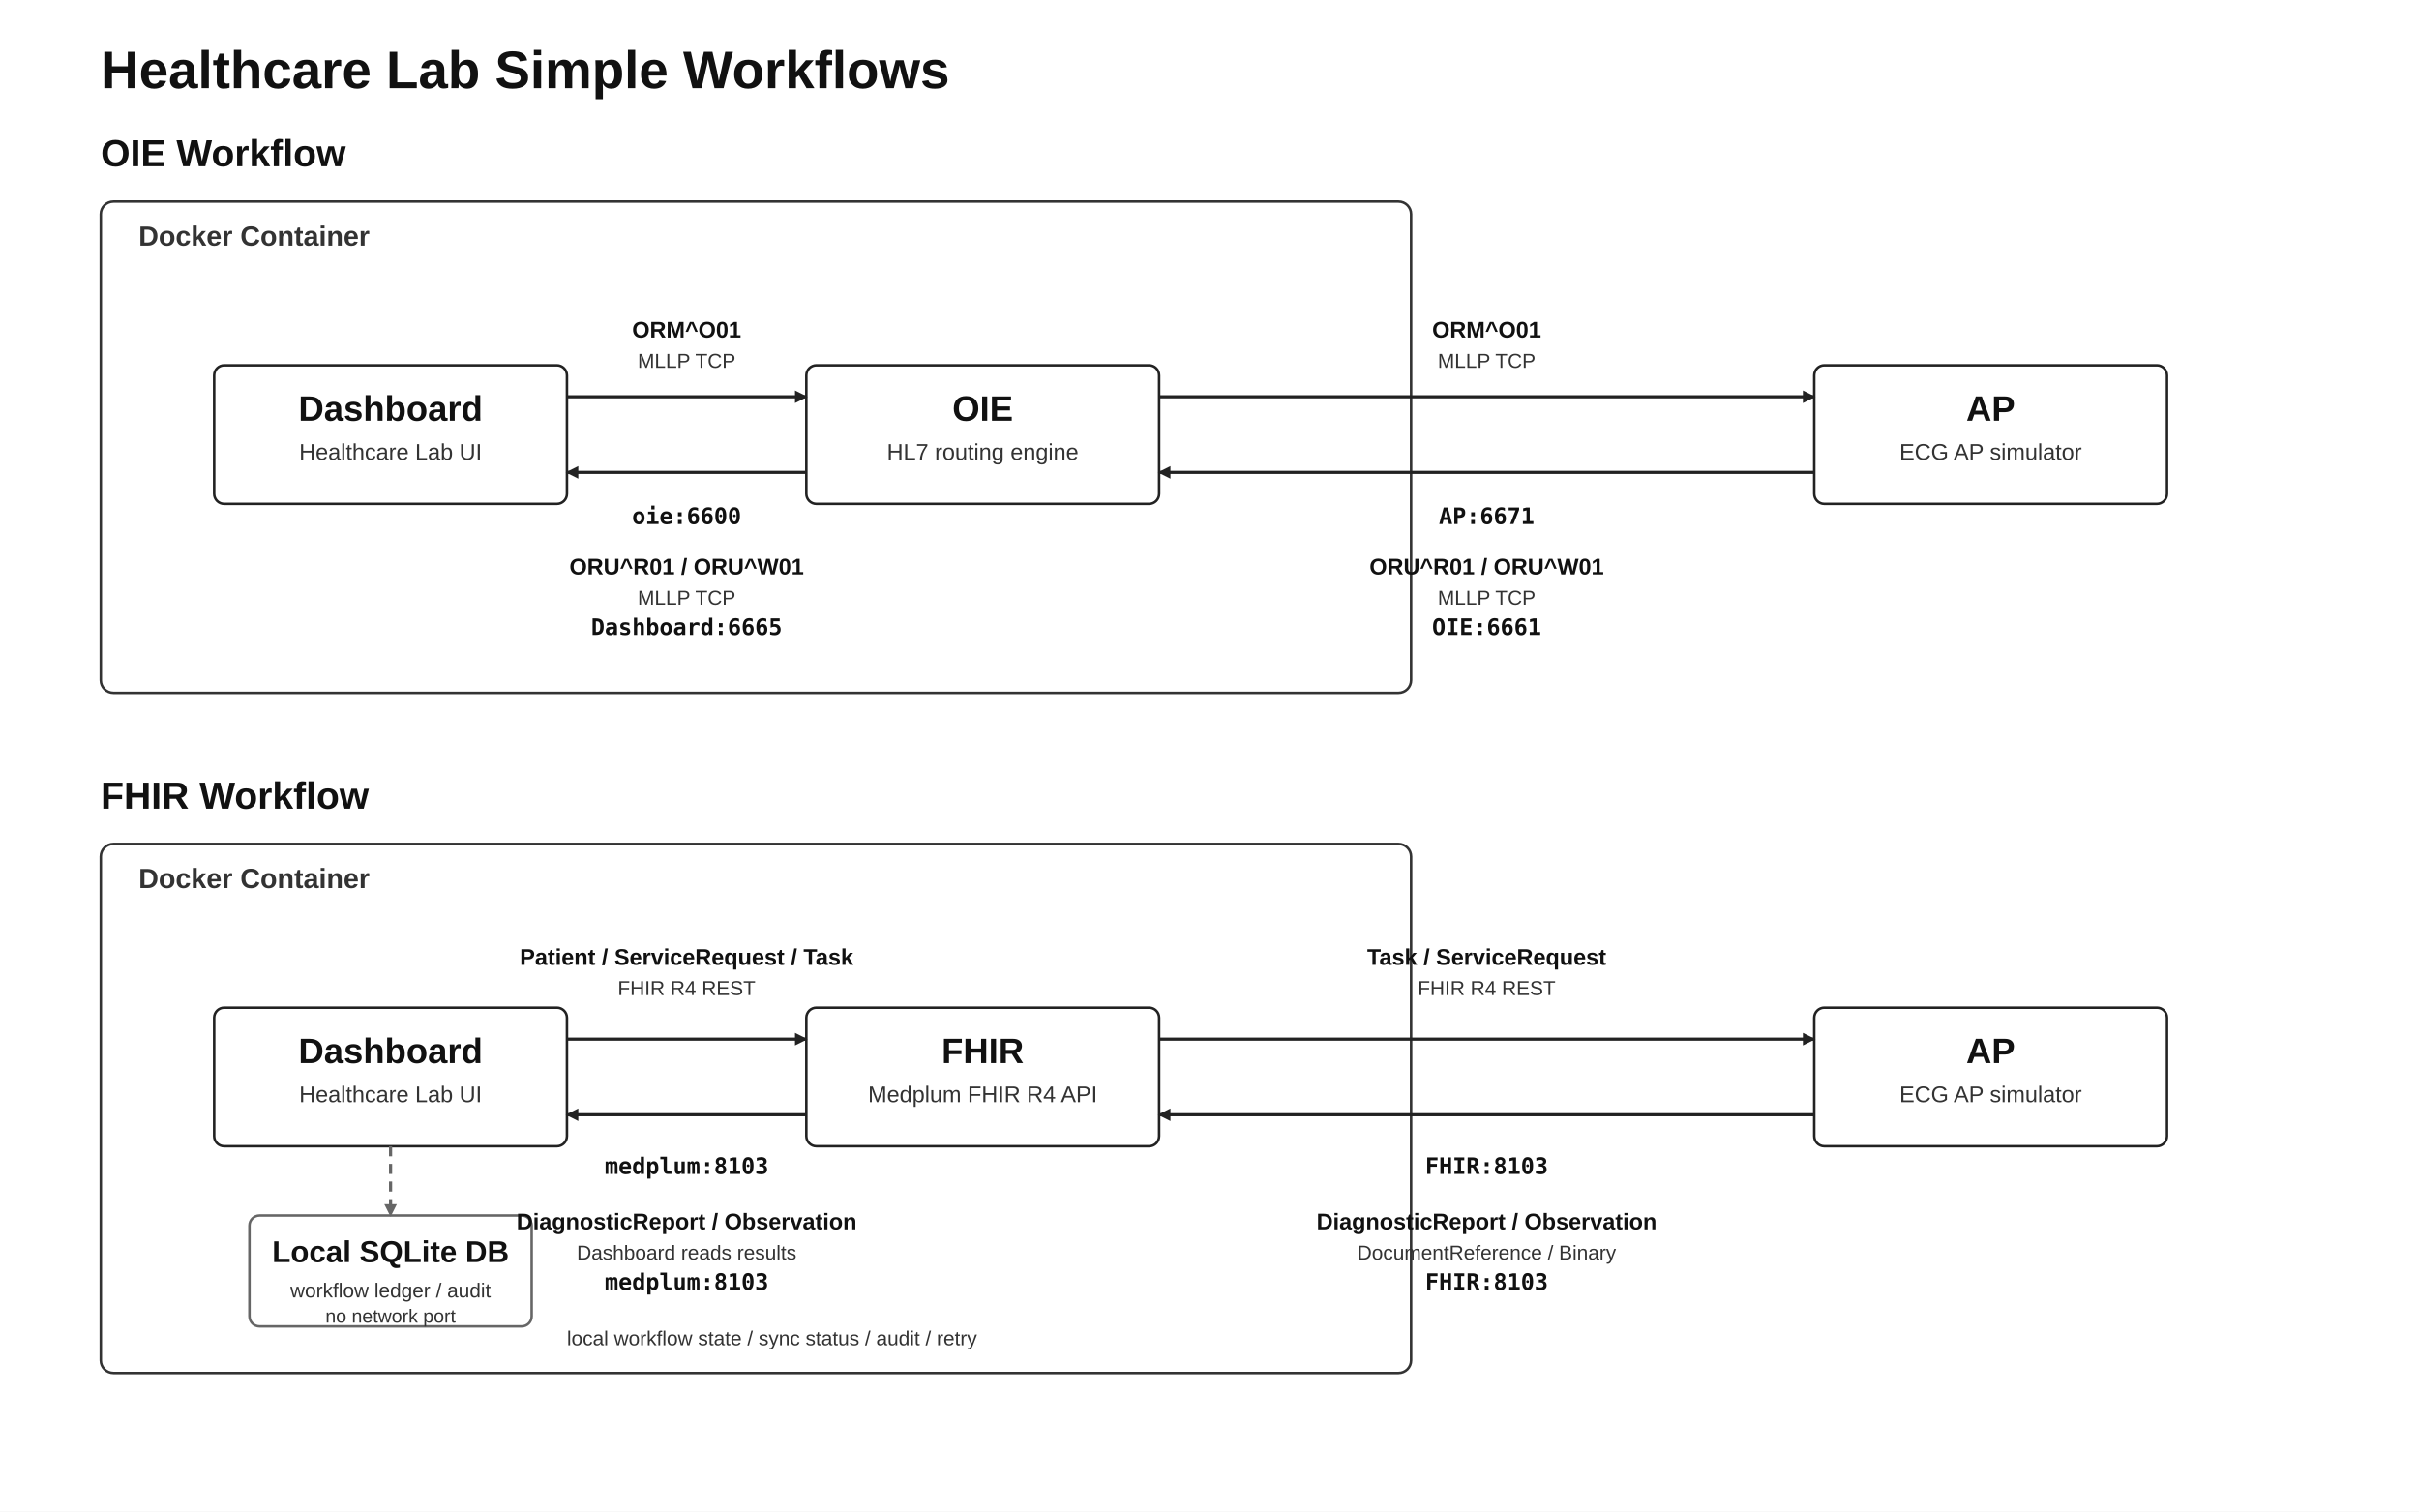
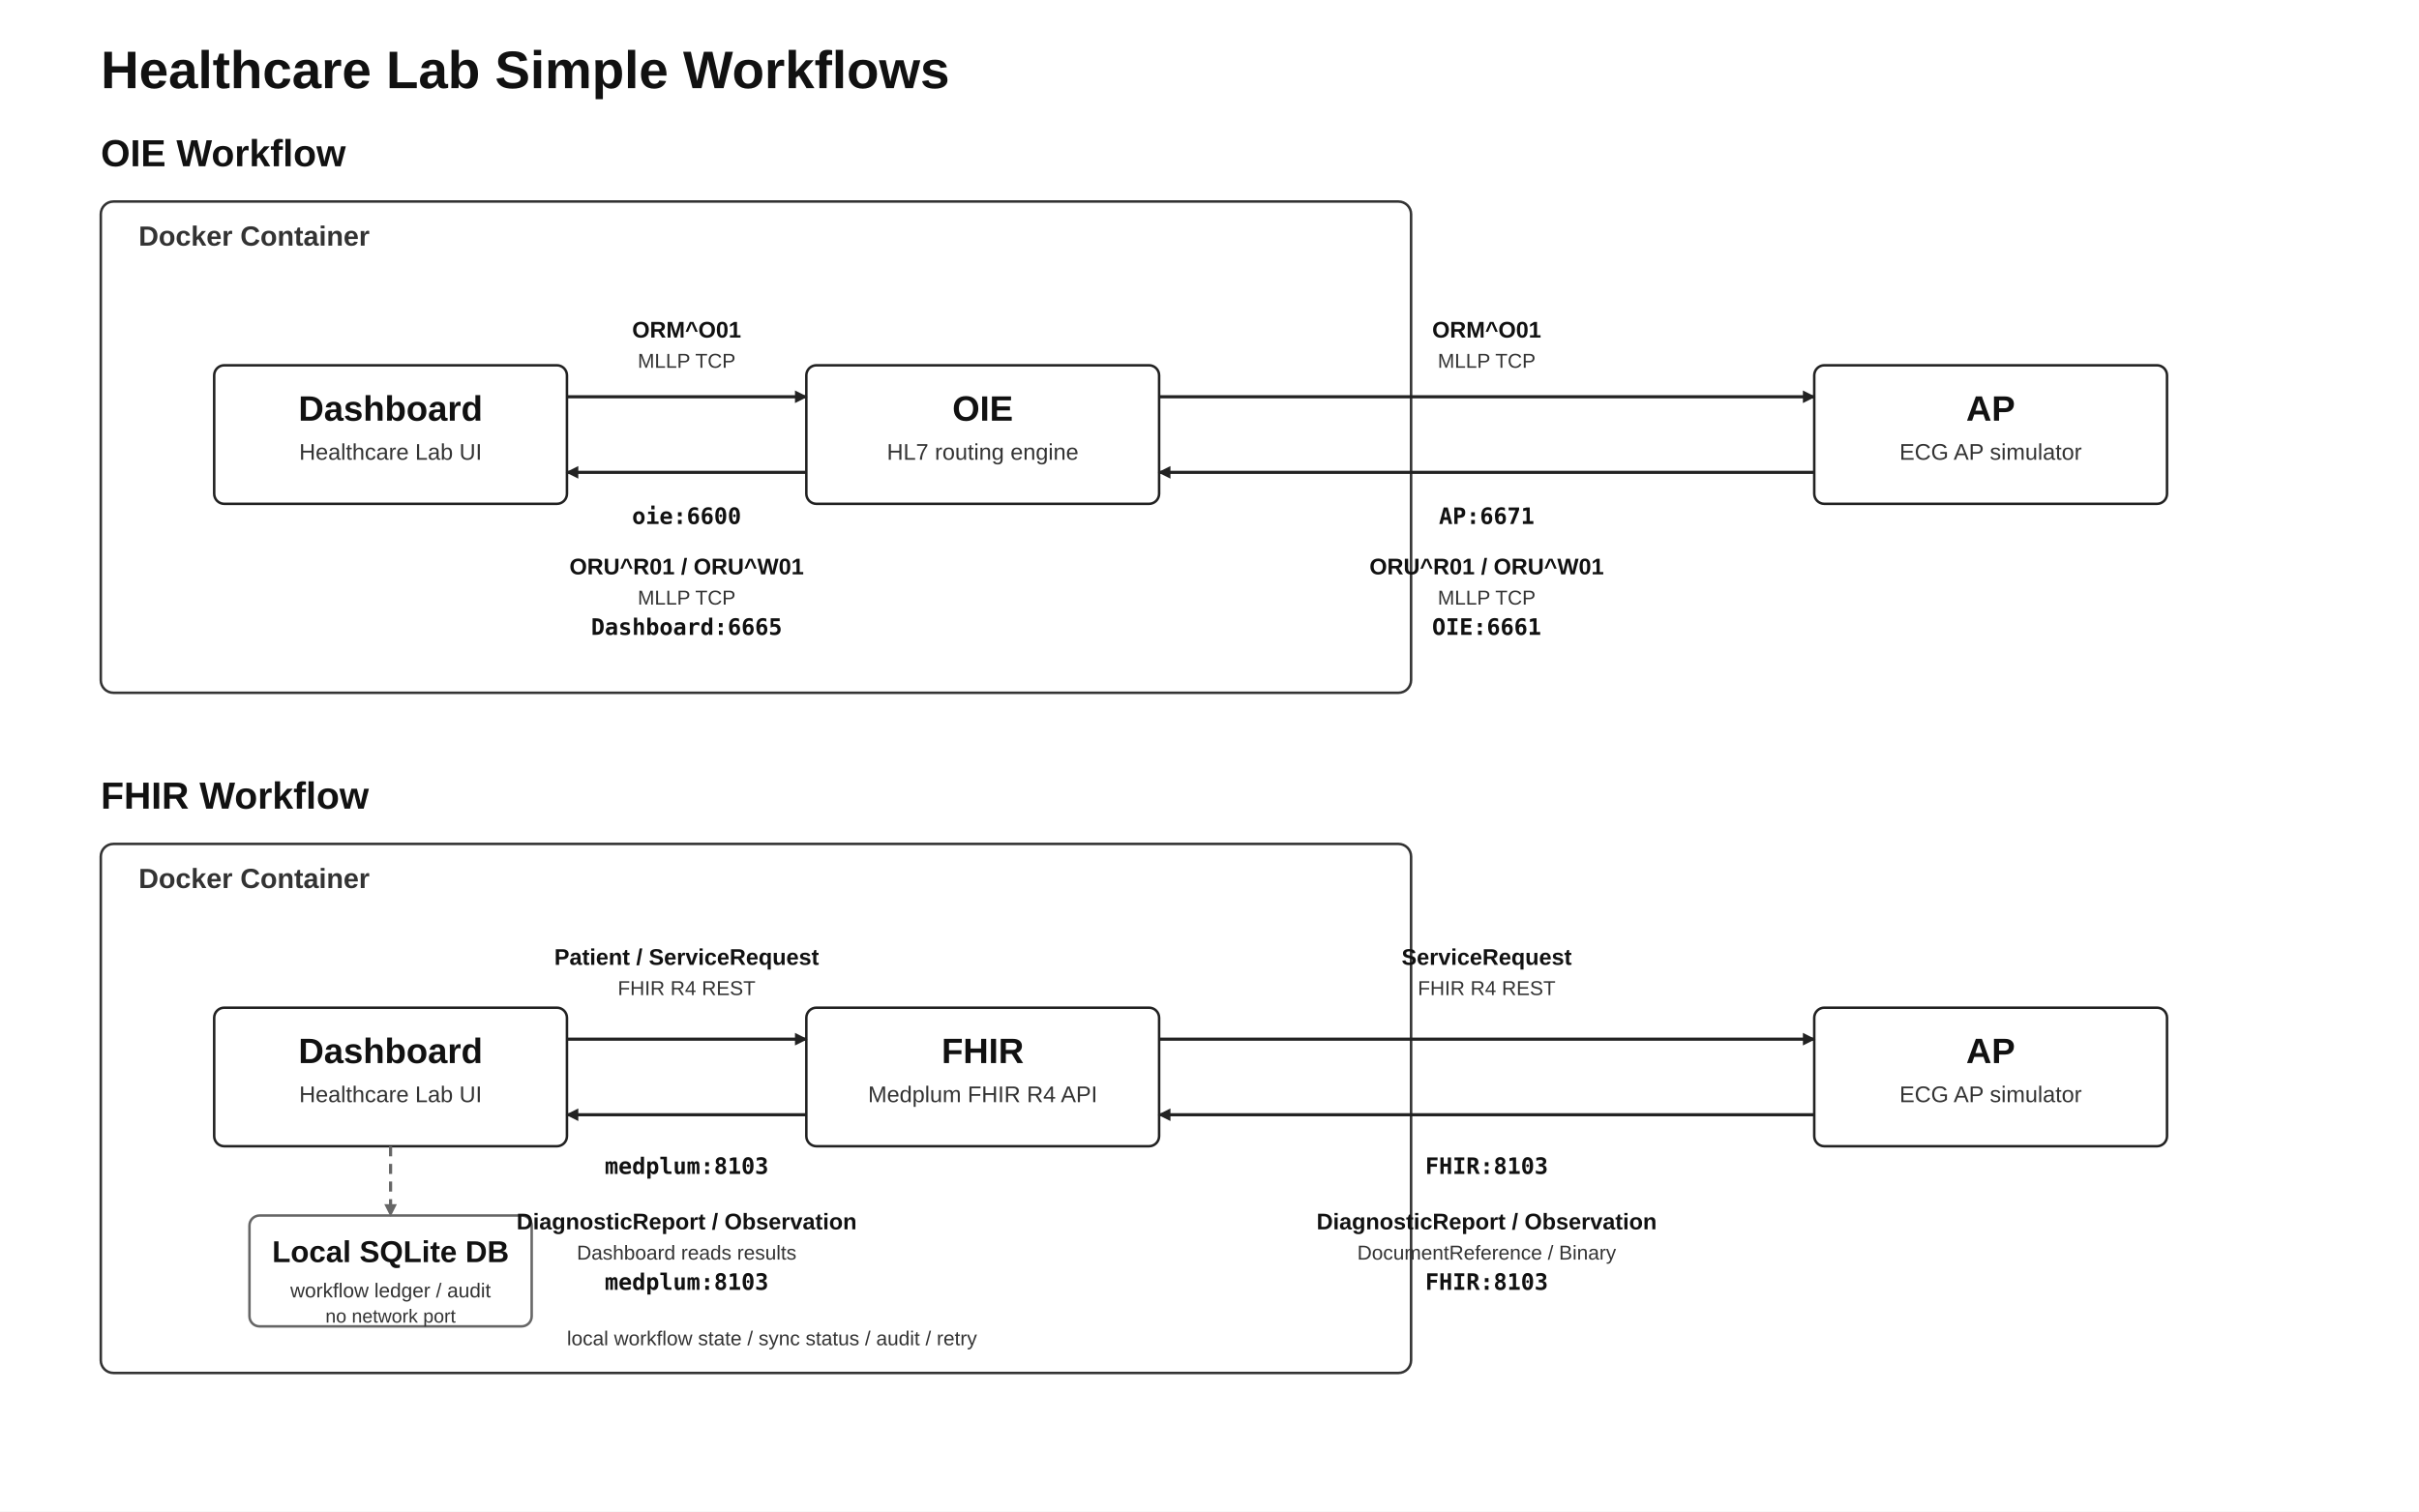
<svg xmlns="http://www.w3.org/2000/svg" width="1920" height="1200" viewBox="0 0 1920 1200">
  <defs>
    <marker id="arrow" markerWidth="12" markerHeight="12" refX="10" refY="6" orient="auto" markerUnits="userSpaceOnUse">
      <path d="M1,1 L11,6 L1,11 Z" fill="#222" />
    </marker>
    <marker id="dashArrow" markerWidth="12" markerHeight="12" refX="10" refY="6" orient="auto" markerUnits="userSpaceOnUse">
      <path d="M1,1 L11,6 L1,11 Z" fill="#666" />
    </marker>
    <style>
      .title { font-family: "Segoe UI", Arial, sans-serif; font-size: 42px; font-weight: 700; fill: #111; }
      .section { font-family: "Segoe UI", Arial, sans-serif; font-size: 30px; font-weight: 700; fill: #111; }
      .frame-label { font-family: "Segoe UI", Arial, sans-serif; font-size: 22px; font-weight: 700; fill: #333; }
      .node-title { font-family: "Segoe UI", Arial, sans-serif; font-size: 28px; font-weight: 700; fill: #111; }
      .node-sub { font-family: "Segoe UI", Arial, sans-serif; font-size: 18px; font-weight: 400; fill: #333; }
      .label { font-family: "Segoe UI", Arial, sans-serif; font-size: 18px; font-weight: 600; fill: #111; }
      .small { font-family: "Segoe UI", Arial, sans-serif; font-size: 16px; font-weight: 400; fill: #333; }
      .port { font-family: Consolas, "Segoe UI Mono", monospace; font-size: 18px; font-weight: 700; fill: #111; }
    </style>
  </defs>
  <rect width="1920" height="1200" fill="#fff" />
  <text x="80" y="70" class="title">Healthcare Lab Simple Workflows</text>
  <text x="80" y="132" class="section">OIE Workflow</text>
  <rect x="80" y="160" width="1040" height="390" rx="10" fill="none" stroke="#333" stroke-width="2" />
  <text x="110" y="195" class="frame-label">Docker Container</text>
  <rect x="170" y="290" width="280" height="110" rx="8" fill="#fff" stroke="#222" stroke-width="2" />
  <text x="310" y="334" text-anchor="middle" class="node-title">Dashboard</text>
  <text x="310" y="365" text-anchor="middle" class="node-sub">Healthcare Lab UI</text>
  <rect x="640" y="290" width="280" height="110" rx="8" fill="#fff" stroke="#222" stroke-width="2" />
  <text x="780" y="334" text-anchor="middle" class="node-title">OIE</text>
  <text x="780" y="365" text-anchor="middle" class="node-sub">HL7 routing engine</text>
  <rect x="1440" y="290" width="280" height="110" rx="8" fill="#fff" stroke="#222" stroke-width="2" />
  <text x="1580" y="334" text-anchor="middle" class="node-title">AP</text>
  <text x="1580" y="365" text-anchor="middle" class="node-sub">ECG AP simulator</text>
  <path d="M450 315 H640" fill="none" stroke="#222" stroke-width="2.5" marker-end="url(#arrow)" />
  <text x="545" y="268" text-anchor="middle" class="label">ORM^O01</text>
  <text x="545" y="292" text-anchor="middle" class="small">MLLP TCP</text>
  <text x="545" y="416" text-anchor="middle" class="port">oie:6600</text>
  <path d="M920 315 H1440" fill="none" stroke="#222" stroke-width="2.5" marker-end="url(#arrow)" />
  <text x="1180" y="268" text-anchor="middle" class="label">ORM^O01</text>
  <text x="1180" y="292" text-anchor="middle" class="small">MLLP TCP</text>
  <text x="1180" y="416" text-anchor="middle" class="port">AP:6671</text>
  <path d="M1440 375 H920" fill="none" stroke="#222" stroke-width="2.5" marker-end="url(#arrow)" />
  <text x="1180" y="456" text-anchor="middle" class="label">ORU^R01 / ORU^W01</text>
  <text x="1180" y="480" text-anchor="middle" class="small">MLLP TCP</text>
  <text x="1180" y="504" text-anchor="middle" class="port">OIE:6661</text>
  <path d="M640 375 H450" fill="none" stroke="#222" stroke-width="2.5" marker-end="url(#arrow)" />
  <text x="545" y="456" text-anchor="middle" class="label">ORU^R01 / ORU^W01</text>
  <text x="545" y="480" text-anchor="middle" class="small">MLLP TCP</text>
  <text x="545" y="504" text-anchor="middle" class="port">Dashboard:6665</text>
  <text x="80" y="642" class="section">FHIR Workflow</text>
  <rect x="80" y="670" width="1040" height="420" rx="10" fill="none" stroke="#333" stroke-width="2" />
  <text x="110" y="705" class="frame-label">Docker Container</text>
  <rect x="170" y="800" width="280" height="110" rx="8" fill="#fff" stroke="#222" stroke-width="2" />
  <text x="310" y="844" text-anchor="middle" class="node-title">Dashboard</text>
  <text x="310" y="875" text-anchor="middle" class="node-sub">Healthcare Lab UI</text>
  <rect x="640" y="800" width="280" height="110" rx="8" fill="#fff" stroke="#222" stroke-width="2" />
  <text x="780" y="844" text-anchor="middle" class="node-title">FHIR</text>
  <text x="780" y="875" text-anchor="middle" class="node-sub">Medplum FHIR R4 API</text>
  <rect x="198" y="965" width="224" height="88" rx="8" fill="#fff" stroke="#666" stroke-width="2" />
  <text x="310" y="1002" text-anchor="middle" class="node-title" style="font-size:24px">Local SQLite DB</text>
  <text x="310" y="1030" text-anchor="middle" class="node-sub" style="font-size:16px">workflow ledger / audit</text>
  <text x="310" y="1050" text-anchor="middle" class="node-sub" style="font-size:15px">no network port</text>
  <rect x="1440" y="800" width="280" height="110" rx="8" fill="#fff" stroke="#222" stroke-width="2" />
  <text x="1580" y="844" text-anchor="middle" class="node-title">AP</text>
  <text x="1580" y="875" text-anchor="middle" class="node-sub">ECG AP simulator</text>
  <path d="M450 825 H640" fill="none" stroke="#222" stroke-width="2.5" marker-end="url(#arrow)" />
-   <text x="545" y="766" text-anchor="middle" class="label">Patient / ServiceRequest / Task</text>
+   <text x="545" y="766" text-anchor="middle" class="label">Patient / ServiceRequest</text>
  <text x="545" y="790" text-anchor="middle" class="small">FHIR R4 REST</text>
  <text x="545" y="932" text-anchor="middle" class="port">medplum:8103</text>
  <path d="M920 825 H1440" fill="none" stroke="#222" stroke-width="2.5" marker-end="url(#arrow)" />
-   <text x="1180" y="766" text-anchor="middle" class="label">Task / ServiceRequest</text>
+   <text x="1180" y="766" text-anchor="middle" class="label">ServiceRequest</text>
  <text x="1180" y="790" text-anchor="middle" class="small">FHIR R4 REST</text>
  <text x="1180" y="932" text-anchor="middle" class="port">FHIR:8103</text>
  <path d="M1440 885 H920" fill="none" stroke="#222" stroke-width="2.5" marker-end="url(#arrow)" />
  <text x="1180" y="976" text-anchor="middle" class="label">DiagnosticReport / Observation</text>
  <text x="1180" y="1000" text-anchor="middle" class="small">DocumentReference / Binary</text>
  <text x="1180" y="1024" text-anchor="middle" class="port">FHIR:8103</text>
  <path d="M640 885 H450" fill="none" stroke="#222" stroke-width="2.5" marker-end="url(#arrow)" />
  <text x="545" y="976" text-anchor="middle" class="label">DiagnosticReport / Observation</text>
  <text x="545" y="1000" text-anchor="middle" class="small">Dashboard reads results</text>
  <text x="545" y="1024" text-anchor="middle" class="port">medplum:8103</text>
  <path d="M310 910 V965" fill="none" stroke="#666" stroke-width="2.5" stroke-dasharray="8 6" marker-end="url(#dashArrow)" />
  <text x="450" y="1068" text-anchor="start" class="small">local workflow state / sync status / audit / retry</text>
</svg>
